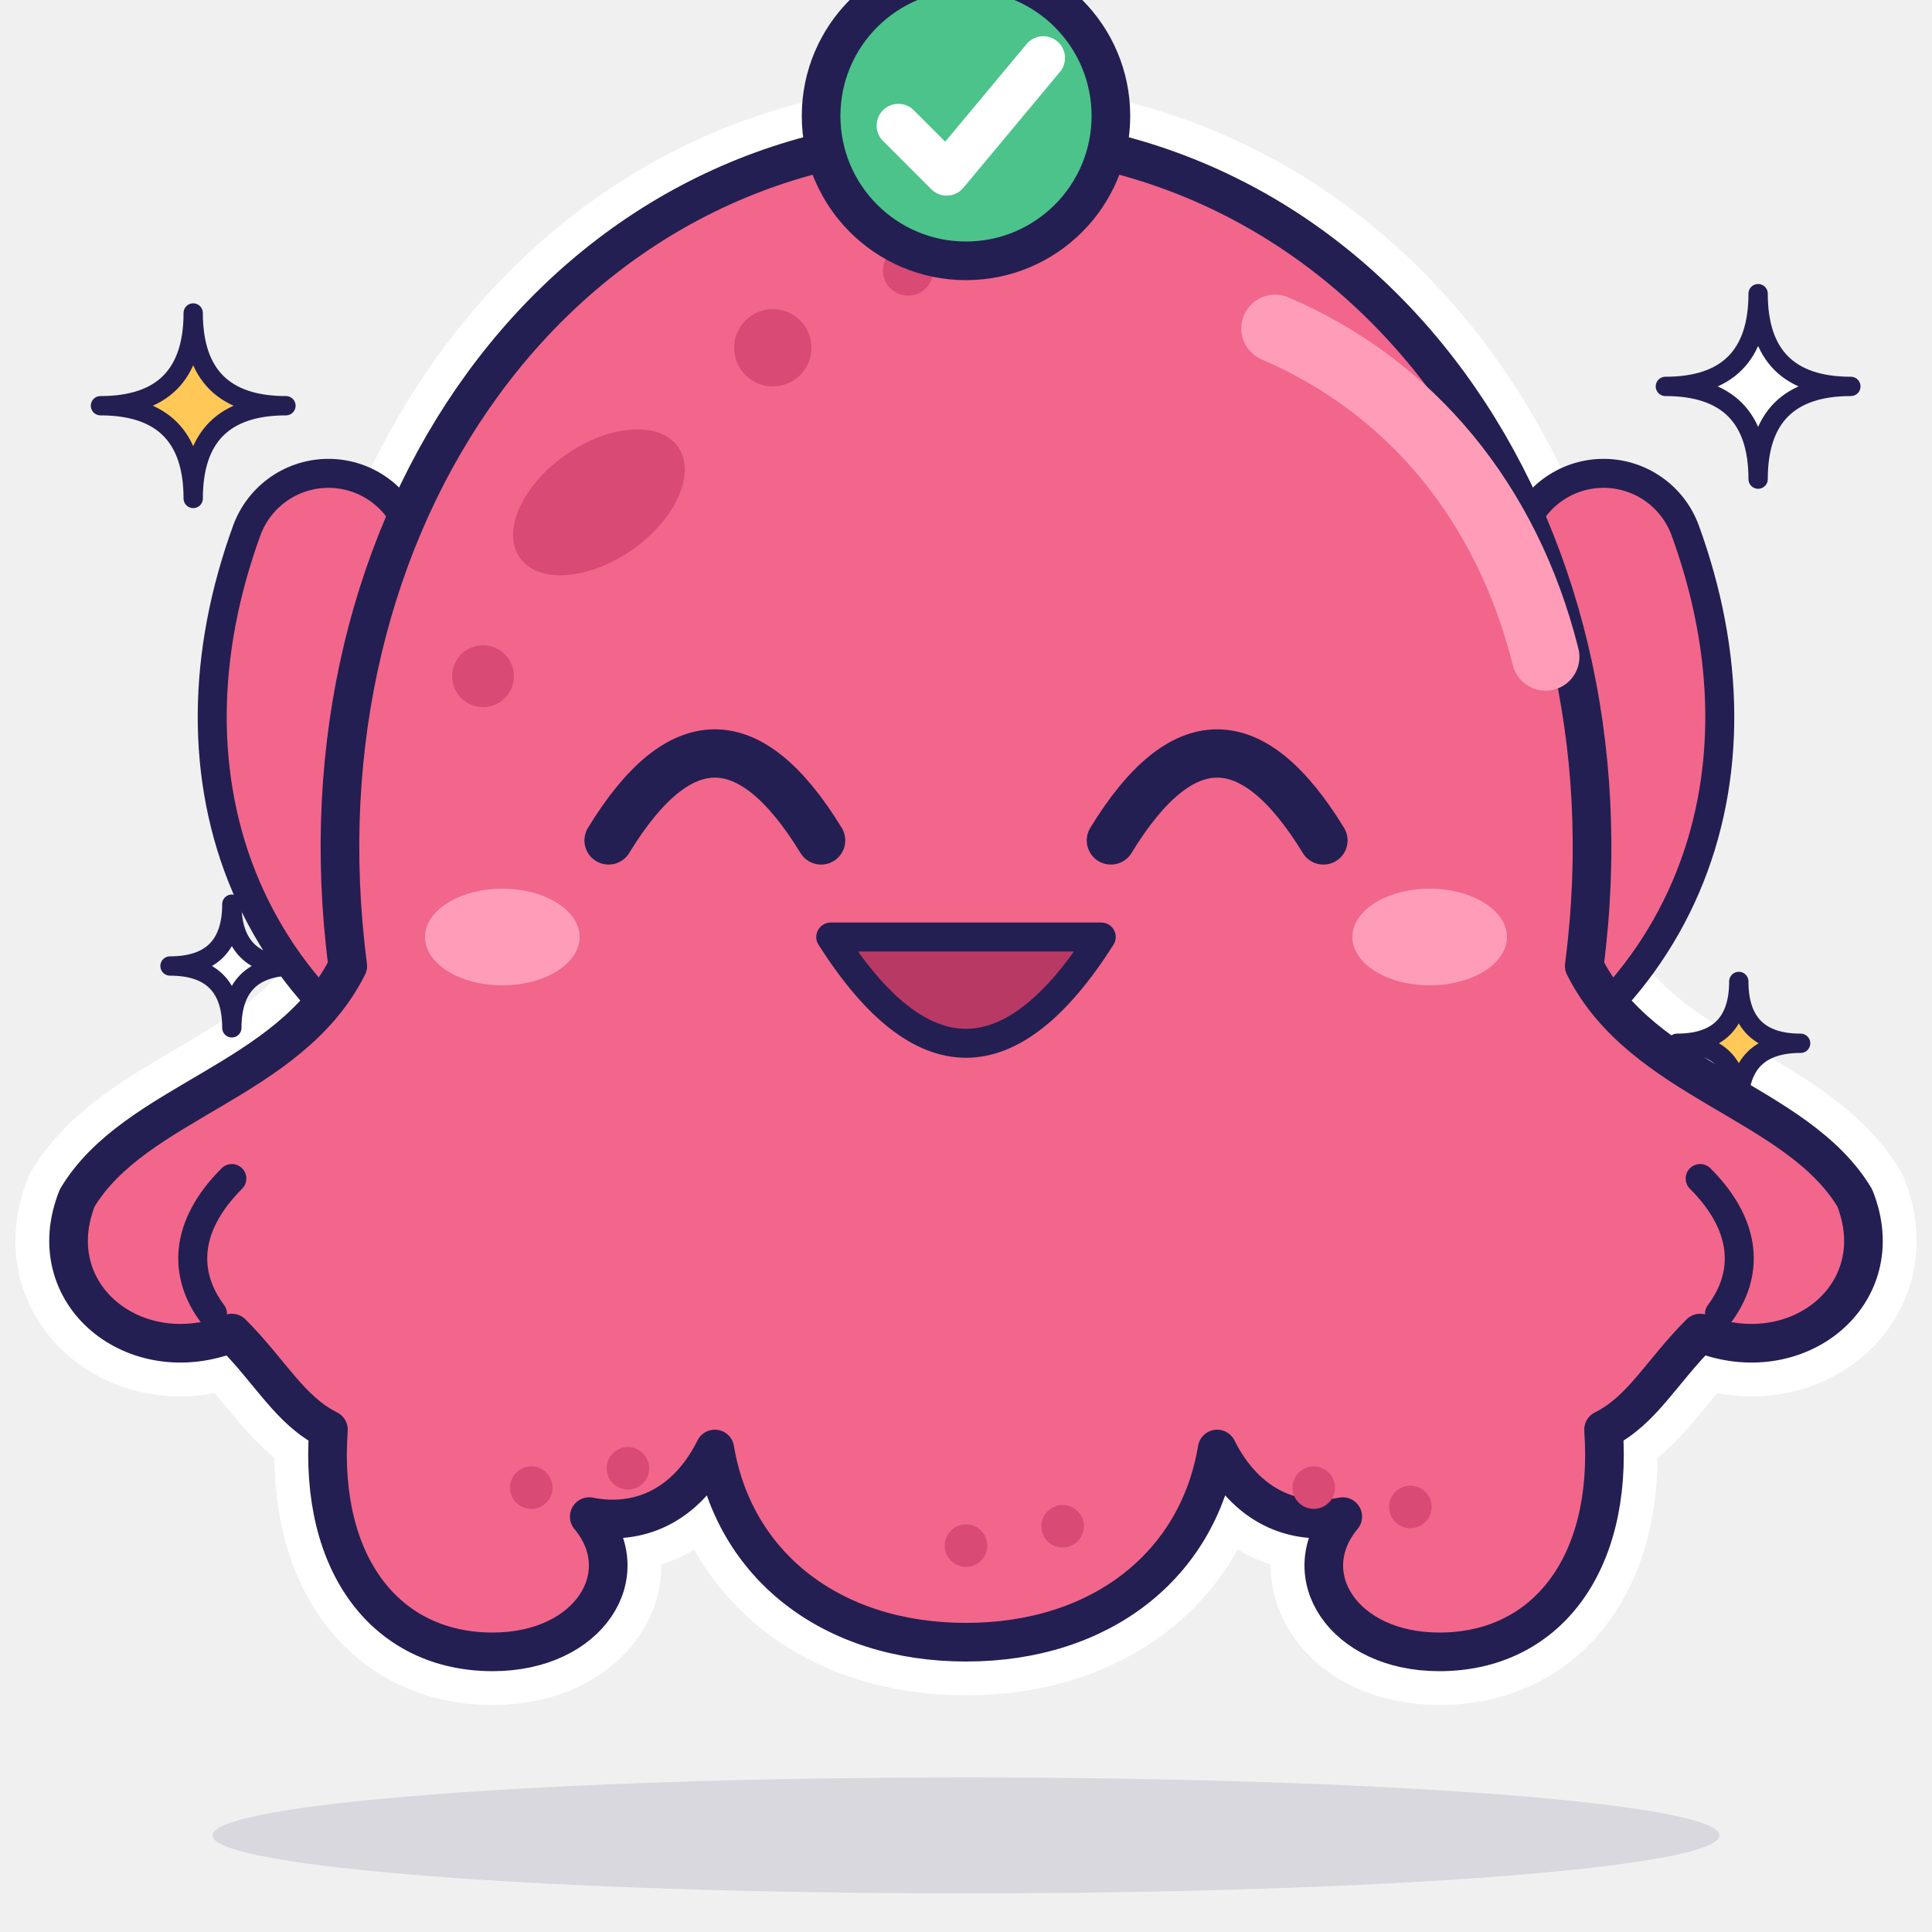
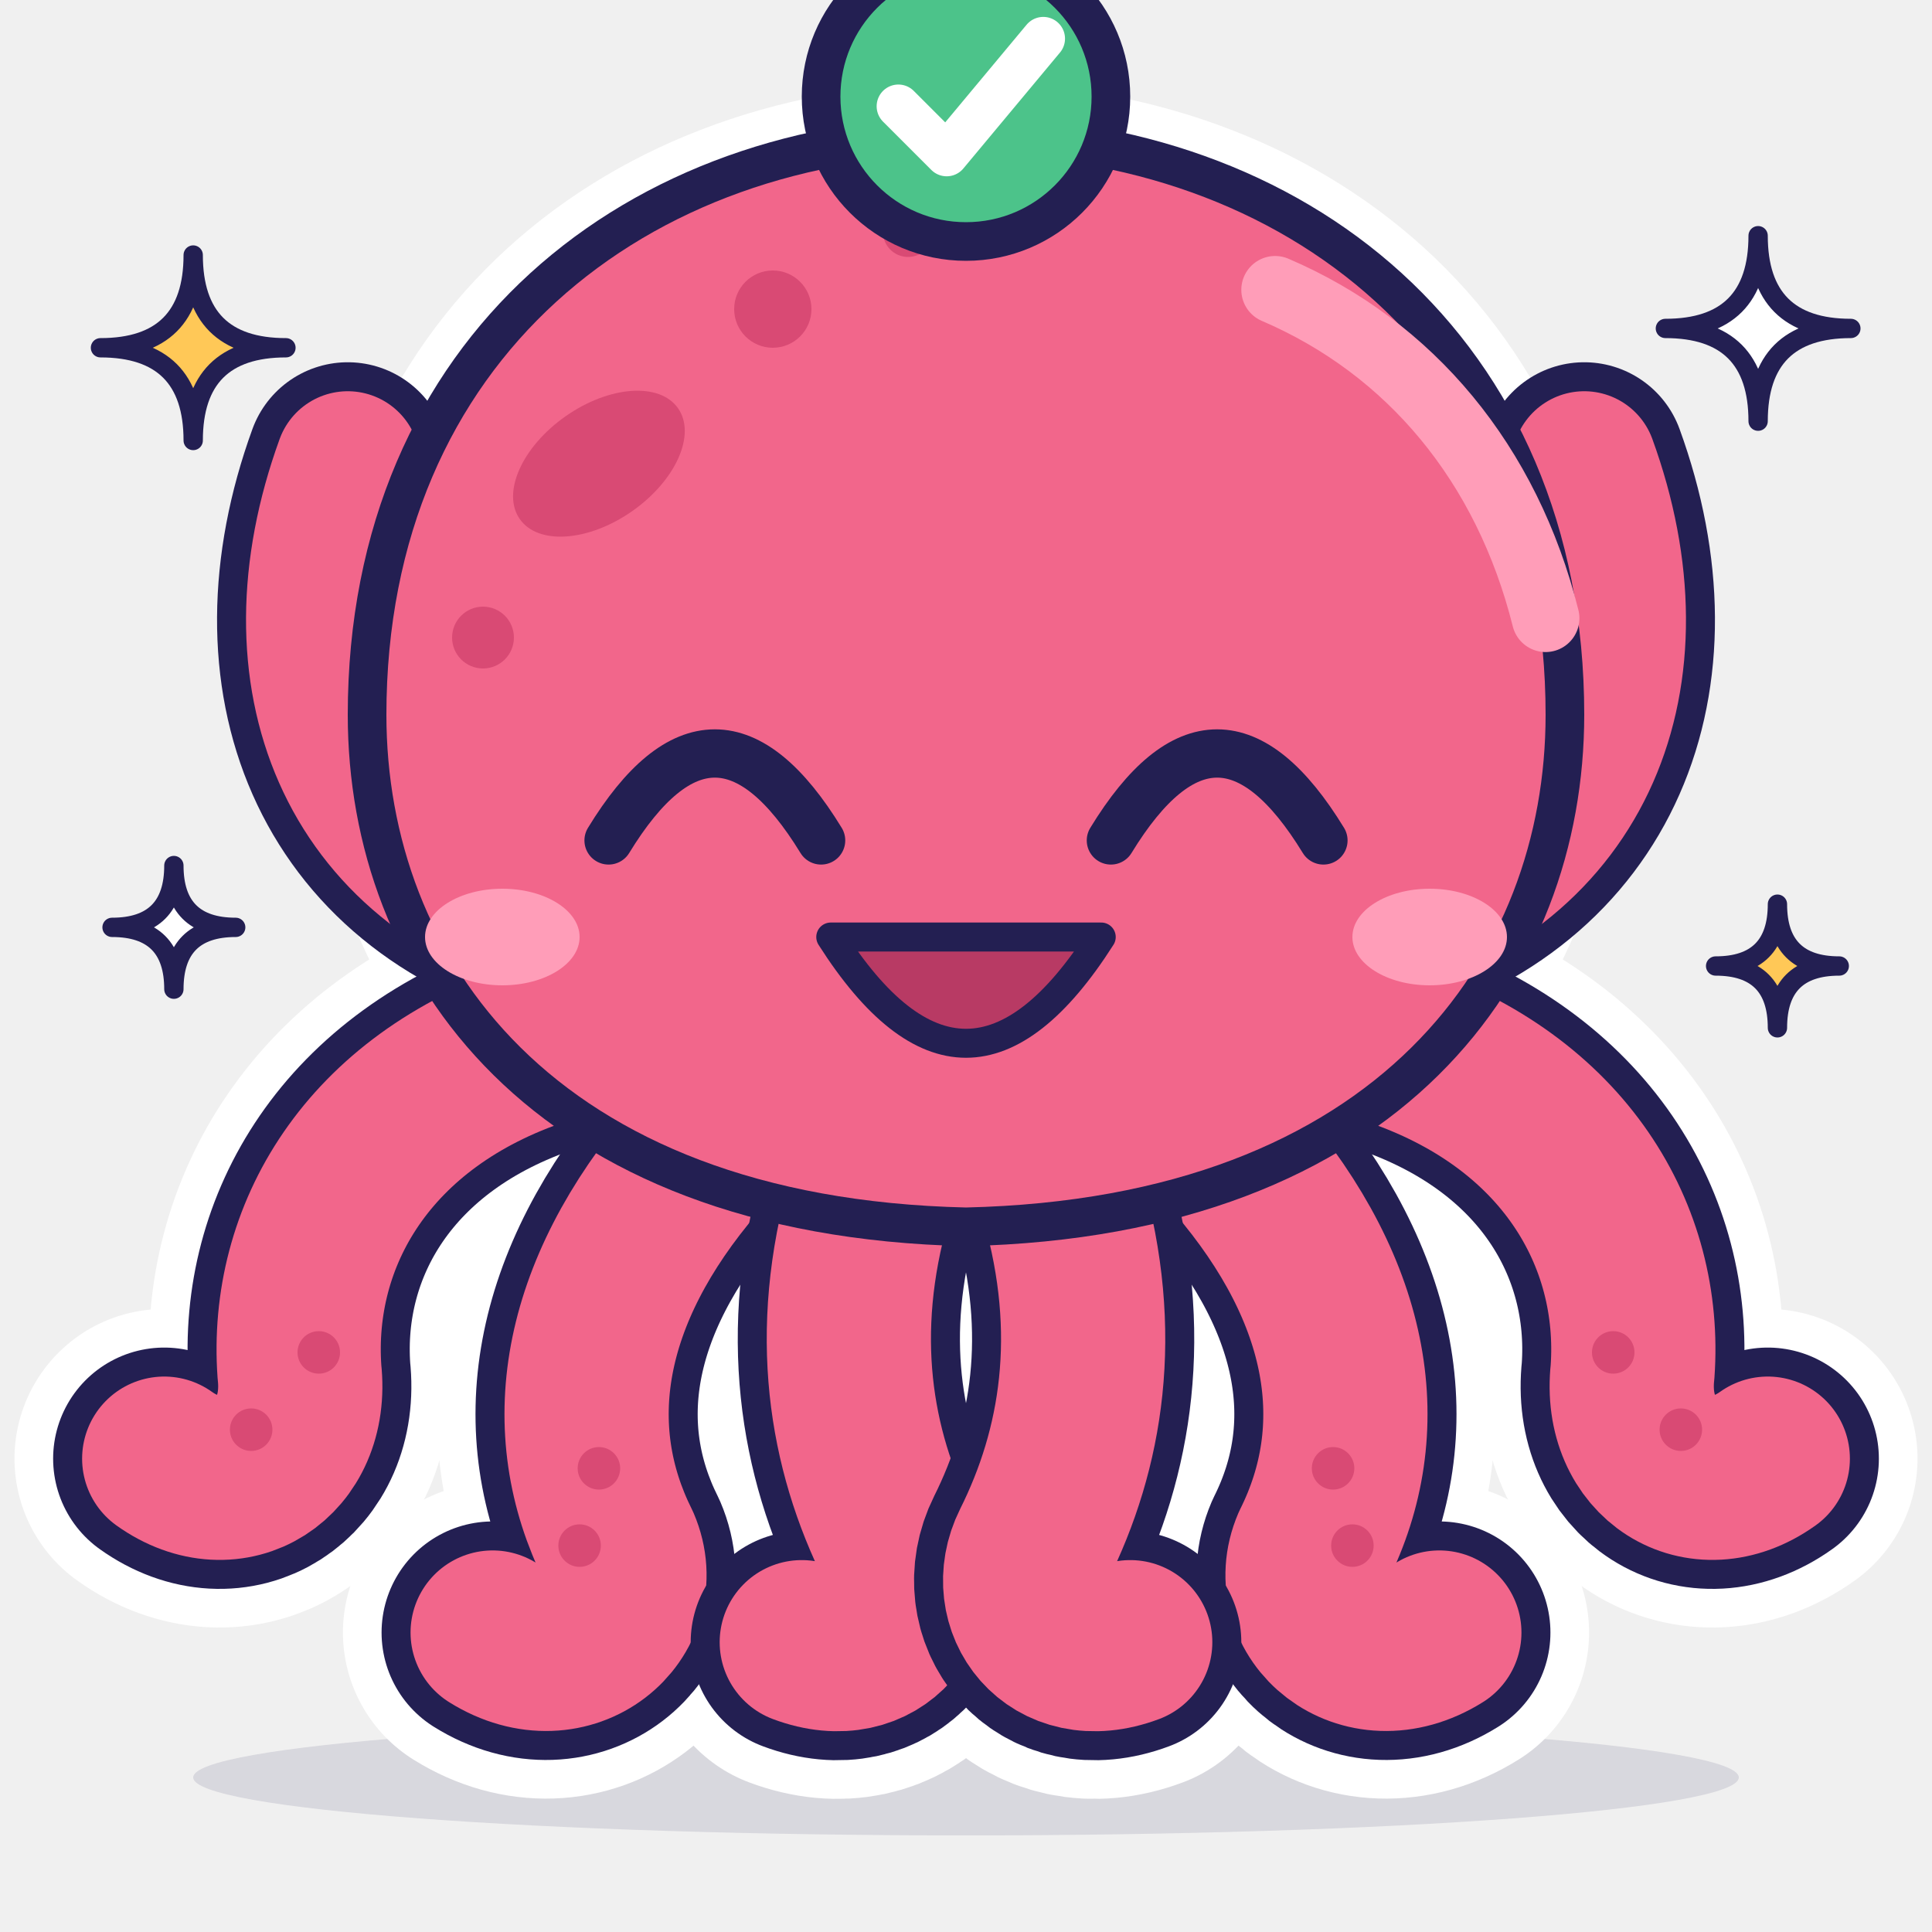
<svg xmlns="http://www.w3.org/2000/svg" viewBox="0 0 200 200" role="img" aria-label="Pouple the octopus">
-   <ellipse cx="100" cy="190" rx="78" ry="6" fill="#231F52" opacity=".12" />
-   <path d="M36 100 C30 54 58 14 100 14 C142 14 170 54 164 100 C170 112 186 114 192 124 C196 134 186 142 176 138 C172 142 170 146 166 148 C167 162 160 171 149 171 C139 171 134 163 139 157 C134 158 129 156 126 150 C124 162 114 170 100 170 C86 170 76 162 74 150 C71 156 66 158 61 157 C66 163 61 171 51 171 C40 171 33 162 34 148 C30 146 28 142 24 138 C14 142 4 134 8 124 C14 114 30 112 36 100 Z" fill="#fff" stroke="#fff" stroke-width="11" stroke-linejoin="round" />
-   <path d="M56 108 C34 100 26 80 34 58" fill="none" stroke="#231F52" stroke-width="21" stroke-linecap="round" stroke-linejoin="round" />
-   <path d="M56 108 C34 100 26 80 34 58" fill="none" stroke="#F2668B" stroke-width="15" stroke-linecap="round" stroke-linejoin="round" />
-   <path d="M144 108 C166 100 174 80 166 58" fill="none" stroke="#231F52" stroke-width="21" stroke-linecap="round" stroke-linejoin="round" />
-   <path d="M144 108 C166 100 174 80 166 58" fill="none" stroke="#F2668B" stroke-width="15" stroke-linecap="round" stroke-linejoin="round" />
-   <path d="M60 128 C46 140 44 152 52 160" fill="none" stroke="#231F52" stroke-width="21" stroke-linecap="round" stroke-linejoin="round" />
-   <path d="M60 128 C46 140 44 152 52 160" fill="none" stroke="#F2668B" stroke-width="15" stroke-linecap="round" stroke-linejoin="round" />
-   <path d="M140 128 C154 140 156 152 148 160" fill="none" stroke="#231F52" stroke-width="21" stroke-linecap="round" stroke-linejoin="round" />
-   <path d="M140 128 C154 140 156 152 148 160" fill="none" stroke="#F2668B" stroke-width="15" stroke-linecap="round" stroke-linejoin="round" />
-   <path d="M36 100 C30 54 58 14 100 14 C142 14 170 54 164 100 C170 112 186 114 192 124 C196 134 186 142 176 138 C172 142 170 146 166 148 C167 162 160 171 149 171 C139 171 134 163 139 157 C134 158 129 156 126 150 C124 162 114 170 100 170 C86 170 76 162 74 150 C71 156 66 158 61 157 C66 163 61 171 51 171 C40 171 33 162 34 148 C30 146 28 142 24 138 C14 142 4 134 8 124 C14 114 30 112 36 100 Z" fill="#F2668B" stroke="#231F52" stroke-width="4" stroke-linejoin="round" />
-   <path d="M176 122 C181 127 181 132 178 136" fill="none" stroke="#231F52" stroke-width="3" stroke-linecap="round" />
-   <path d="M24 122 C19 127 19 132 22 136" fill="none" stroke="#231F52" stroke-width="3" stroke-linecap="round" />
-   <path d="M132 34 C146 40 156 52 160 68" fill="none" stroke="#FF9DB8" stroke-width="7" stroke-linecap="round" />
-   <ellipse cx="62" cy="52" rx="10" ry="6" transform="rotate(-35 62 52)" fill="#D94A74" />
-   <circle cx="80" cy="36" r="4" fill="#D94A74" />
-   <circle cx="50" cy="70" r="3.2" fill="#D94A74" />
-   <circle cx="94" cy="28" r="2.6" fill="#D94A74" />
-   <circle cx="146" cy="156" r="2.2" fill="#D94A74" />
-   <circle cx="136" cy="154" r="2.2" fill="#D94A74" />
-   <circle cx="100" cy="160" r="2.2" fill="#D94A74" />
-   <circle cx="110" cy="158" r="2.2" fill="#D94A74" />
-   <circle cx="55" cy="154" r="2.2" fill="#D94A74" />
-   <circle cx="65" cy="152" r="2.2" fill="#D94A74" />
+   <ellipse cx="100" cy="184" rx="80" ry="6" fill="#231F52" opacity=".12" />
+   <path d="M56 108 C38 114 30 128 31 142 C32 151 24 156 17 151" fill="none" stroke="#fff" stroke-width="31" stroke-linecap="round" stroke-linejoin="round" />
+   <path d="M72 120 C60 134 58 148 64 160 C67 167 59 174 51 169" fill="none" stroke="#fff" stroke-width="31" stroke-linecap="round" stroke-linejoin="round" />
+   <path d="M90 124 C86 138 88 150 93 160 C96 166 91 173 83 170" fill="none" stroke="#fff" stroke-width="31" stroke-linecap="round" stroke-linejoin="round" />
+   <path d="M144 108 C162 114 170 128 169 142 C168 151 176 156 183 151" fill="none" stroke="#fff" stroke-width="31" stroke-linecap="round" stroke-linejoin="round" />
+   <path d="M128 120 C140 134 142 148 136 160 C133 167 141 174 149 169" fill="none" stroke="#fff" stroke-width="31" stroke-linecap="round" stroke-linejoin="round" />
+   <path d="M110 124 C114 138 112 150 107 160 C104 166 109 173 117 170" fill="none" stroke="#fff" stroke-width="31" stroke-linecap="round" stroke-linejoin="round" />
+   <path d="M38 74 C38 36 66 14 100 14 C134 14 162 36 162 74 C162 100 144 126 100 127 C56 126 38 100 38 74 Z" fill="#fff" stroke="#fff" stroke-width="11" stroke-linejoin="round" />
+   <path d="M58 96 C36 90 28 70 36 48" fill="none" stroke="#231F52" stroke-width="21" stroke-linecap="round" stroke-linejoin="round" />
+   <path d="M58 96 C36 90 28 70 36 48" fill="none" stroke="#F2668B" stroke-width="15" stroke-linecap="round" stroke-linejoin="round" />
+   <path d="M142 96 C164 90 172 70 164 48" fill="none" stroke="#231F52" stroke-width="21" stroke-linecap="round" stroke-linejoin="round" />
+   <path d="M142 96 C164 90 172 70 164 48" fill="none" stroke="#F2668B" stroke-width="15" stroke-linecap="round" stroke-linejoin="round" />
+   <path d="M56 108 C38 114 30 128 31 142 C32 151 24 156 17 151" fill="none" stroke="#231F52" stroke-width="23" stroke-linecap="round" stroke-linejoin="round" />
+   <path d="M56 108 C38 114 30 128 31 142 C32 151 24 156 17 151" fill="none" stroke="#F2668B" stroke-width="17" stroke-linecap="round" stroke-linejoin="round" />
+   <path d="M72 120 C60 134 58 148 64 160 C67 167 59 174 51 169" fill="none" stroke="#231F52" stroke-width="23" stroke-linecap="round" stroke-linejoin="round" />
+   <path d="M72 120 C60 134 58 148 64 160 C67 167 59 174 51 169" fill="none" stroke="#F2668B" stroke-width="17" stroke-linecap="round" stroke-linejoin="round" />
+   <path d="M90 124 C86 138 88 150 93 160 C96 166 91 173 83 170" fill="none" stroke="#231F52" stroke-width="23" stroke-linecap="round" stroke-linejoin="round" />
+   <path d="M90 124 C86 138 88 150 93 160 C96 166 91 173 83 170" fill="none" stroke="#F2668B" stroke-width="17" stroke-linecap="round" stroke-linejoin="round" />
+   <path d="M144 108 C162 114 170 128 169 142 C168 151 176 156 183 151" fill="none" stroke="#231F52" stroke-width="23" stroke-linecap="round" stroke-linejoin="round" />
+   <path d="M144 108 C162 114 170 128 169 142 C168 151 176 156 183 151" fill="none" stroke="#F2668B" stroke-width="17" stroke-linecap="round" stroke-linejoin="round" />
+   <path d="M128 120 C140 134 142 148 136 160 C133 167 141 174 149 169" fill="none" stroke="#231F52" stroke-width="23" stroke-linecap="round" stroke-linejoin="round" />
+   <path d="M128 120 C140 134 142 148 136 160 C133 167 141 174 149 169" fill="none" stroke="#F2668B" stroke-width="17" stroke-linecap="round" stroke-linejoin="round" />
+   <path d="M110 124 C114 138 112 150 107 160 C104 166 109 173 117 170" fill="none" stroke="#231F52" stroke-width="23" stroke-linecap="round" stroke-linejoin="round" />
+   <path d="M110 124 C114 138 112 150 107 160 C104 166 109 173 117 170" fill="none" stroke="#F2668B" stroke-width="17" stroke-linecap="round" stroke-linejoin="round" />
+   <path d="M38 74 C38 36 66 14 100 14 C134 14 162 36 162 74 C162 100 144 126 100 127 C56 126 38 100 38 74 Z" fill="#F2668B" stroke="#231F52" stroke-width="4" stroke-linejoin="round" />
+   <path d="M132 30 C146 36 156 48 160 64" fill="none" stroke="#FF9DB8" stroke-width="7" stroke-linecap="round" />
+   <ellipse cx="62" cy="48" rx="10" ry="6" transform="rotate(-35 62 48)" fill="#D94A74" />
+   <circle cx="80" cy="32" r="4" fill="#D94A74" />
+   <circle cx="50" cy="66" r="3.2" fill="#D94A74" />
+   <circle cx="94" cy="24" r="2.6" fill="#D94A74" />
+   <circle cx="26" cy="148" r="2.2" fill="#D94A74" />
+   <circle cx="33" cy="140" r="2.2" fill="#D94A74" />
+   <circle cx="174" cy="148" r="2.2" fill="#D94A74" />
+   <circle cx="167" cy="140" r="2.2" fill="#D94A74" />
+   <circle cx="60" cy="160" r="2.2" fill="#D94A74" />
+   <circle cx="62" cy="152" r="2.2" fill="#D94A74" />
+   <circle cx="140" cy="160" r="2.2" fill="#D94A74" />
+   <circle cx="138" cy="152" r="2.2" fill="#D94A74" />
  <g transform="translate(0 -15)">
    <ellipse cx="52" cy="112" rx="8" ry="5" fill="#FF9DB8" />
    <ellipse cx="148" cy="112" rx="8" ry="5" fill="#FF9DB8" />
    <path d="M63 102 Q74 84 85 102" fill="none" stroke="#231F52" stroke-width="5" stroke-linecap="round" />
    <path d="M115 102 Q126 84 137 102" fill="none" stroke="#231F52" stroke-width="5" stroke-linecap="round" />
    <path d="M86 112 Q100 134 114 112 Z" fill="#B83A64" stroke="#231F52" stroke-width="3" stroke-linejoin="round" />
  </g>
-   <path d="M20 32.4 Q20 42 29.6 42 Q20 42 20 51.6 Q20 42 10.4 42 Q20 42 20 32.4 Z" fill="#FFC857" stroke="#231F52" stroke-width="2" stroke-linejoin="round" />
-   <path d="M182 30.4 Q182 40 191.6 40 Q182 40 182 49.6 Q182 40 172.4 40 Q182 40 182 30.4 Z" fill="#fff" stroke="#231F52" stroke-width="2" stroke-linejoin="round" />
-   <path d="M180 101.6 Q180 108 186.4 108 Q180 108 180 114.4 Q180 108 173.6 108 Q180 108 180 101.6 Z" fill="#FFC857" stroke="#231F52" stroke-width="2" stroke-linejoin="round" />
-   <path d="M24 93.6 Q24 100 30.4 100 Q24 100 24 106.4 Q24 100 17.6 100 Q24 100 24 93.6 Z" fill="#fff" stroke="#231F52" stroke-width="2" stroke-linejoin="round" />
-   <circle cx="100" cy="12" r="15" fill="#4CC38A" stroke="#231F52" stroke-width="4" />
-   <path d="M93 13 L98 18 L108 6" fill="none" stroke="#fff" stroke-width="4.5" stroke-linecap="round" stroke-linejoin="round" />
+   <path d="M20 26.4 Q20 36 29.6 36 Q20 36 20 45.6 Q20 36 10.4 36 Q20 36 20 26.4 Z" fill="#FFC857" stroke="#231F52" stroke-width="2" stroke-linejoin="round" />
+   <path d="M182 24.4 Q182 34 191.6 34 Q182 34 182 43.6 Q182 34 172.4 34 Q182 34 182 24.4 Z" fill="#fff" stroke="#231F52" stroke-width="2" stroke-linejoin="round" />
+   <path d="M184 93.6 Q184 100 190.4 100 Q184 100 184 106.4 Q184 100 177.6 100 Q184 100 184 93.6 Z" fill="#FFC857" stroke="#231F52" stroke-width="2" stroke-linejoin="round" />
+   <path d="M18 89.6 Q18 96 24.4 96 Q18 96 18 102.4 Q18 96 11.6 96 Q18 96 18 89.6 Z" fill="#fff" stroke="#231F52" stroke-width="2" stroke-linejoin="round" />
+   <circle cx="100" cy="10" r="15" fill="#4CC38A" stroke="#231F52" stroke-width="4" />
+   <path d="M93 11 L98 16 L108 4" fill="none" stroke="#fff" stroke-width="4.5" stroke-linecap="round" stroke-linejoin="round" />
</svg>
